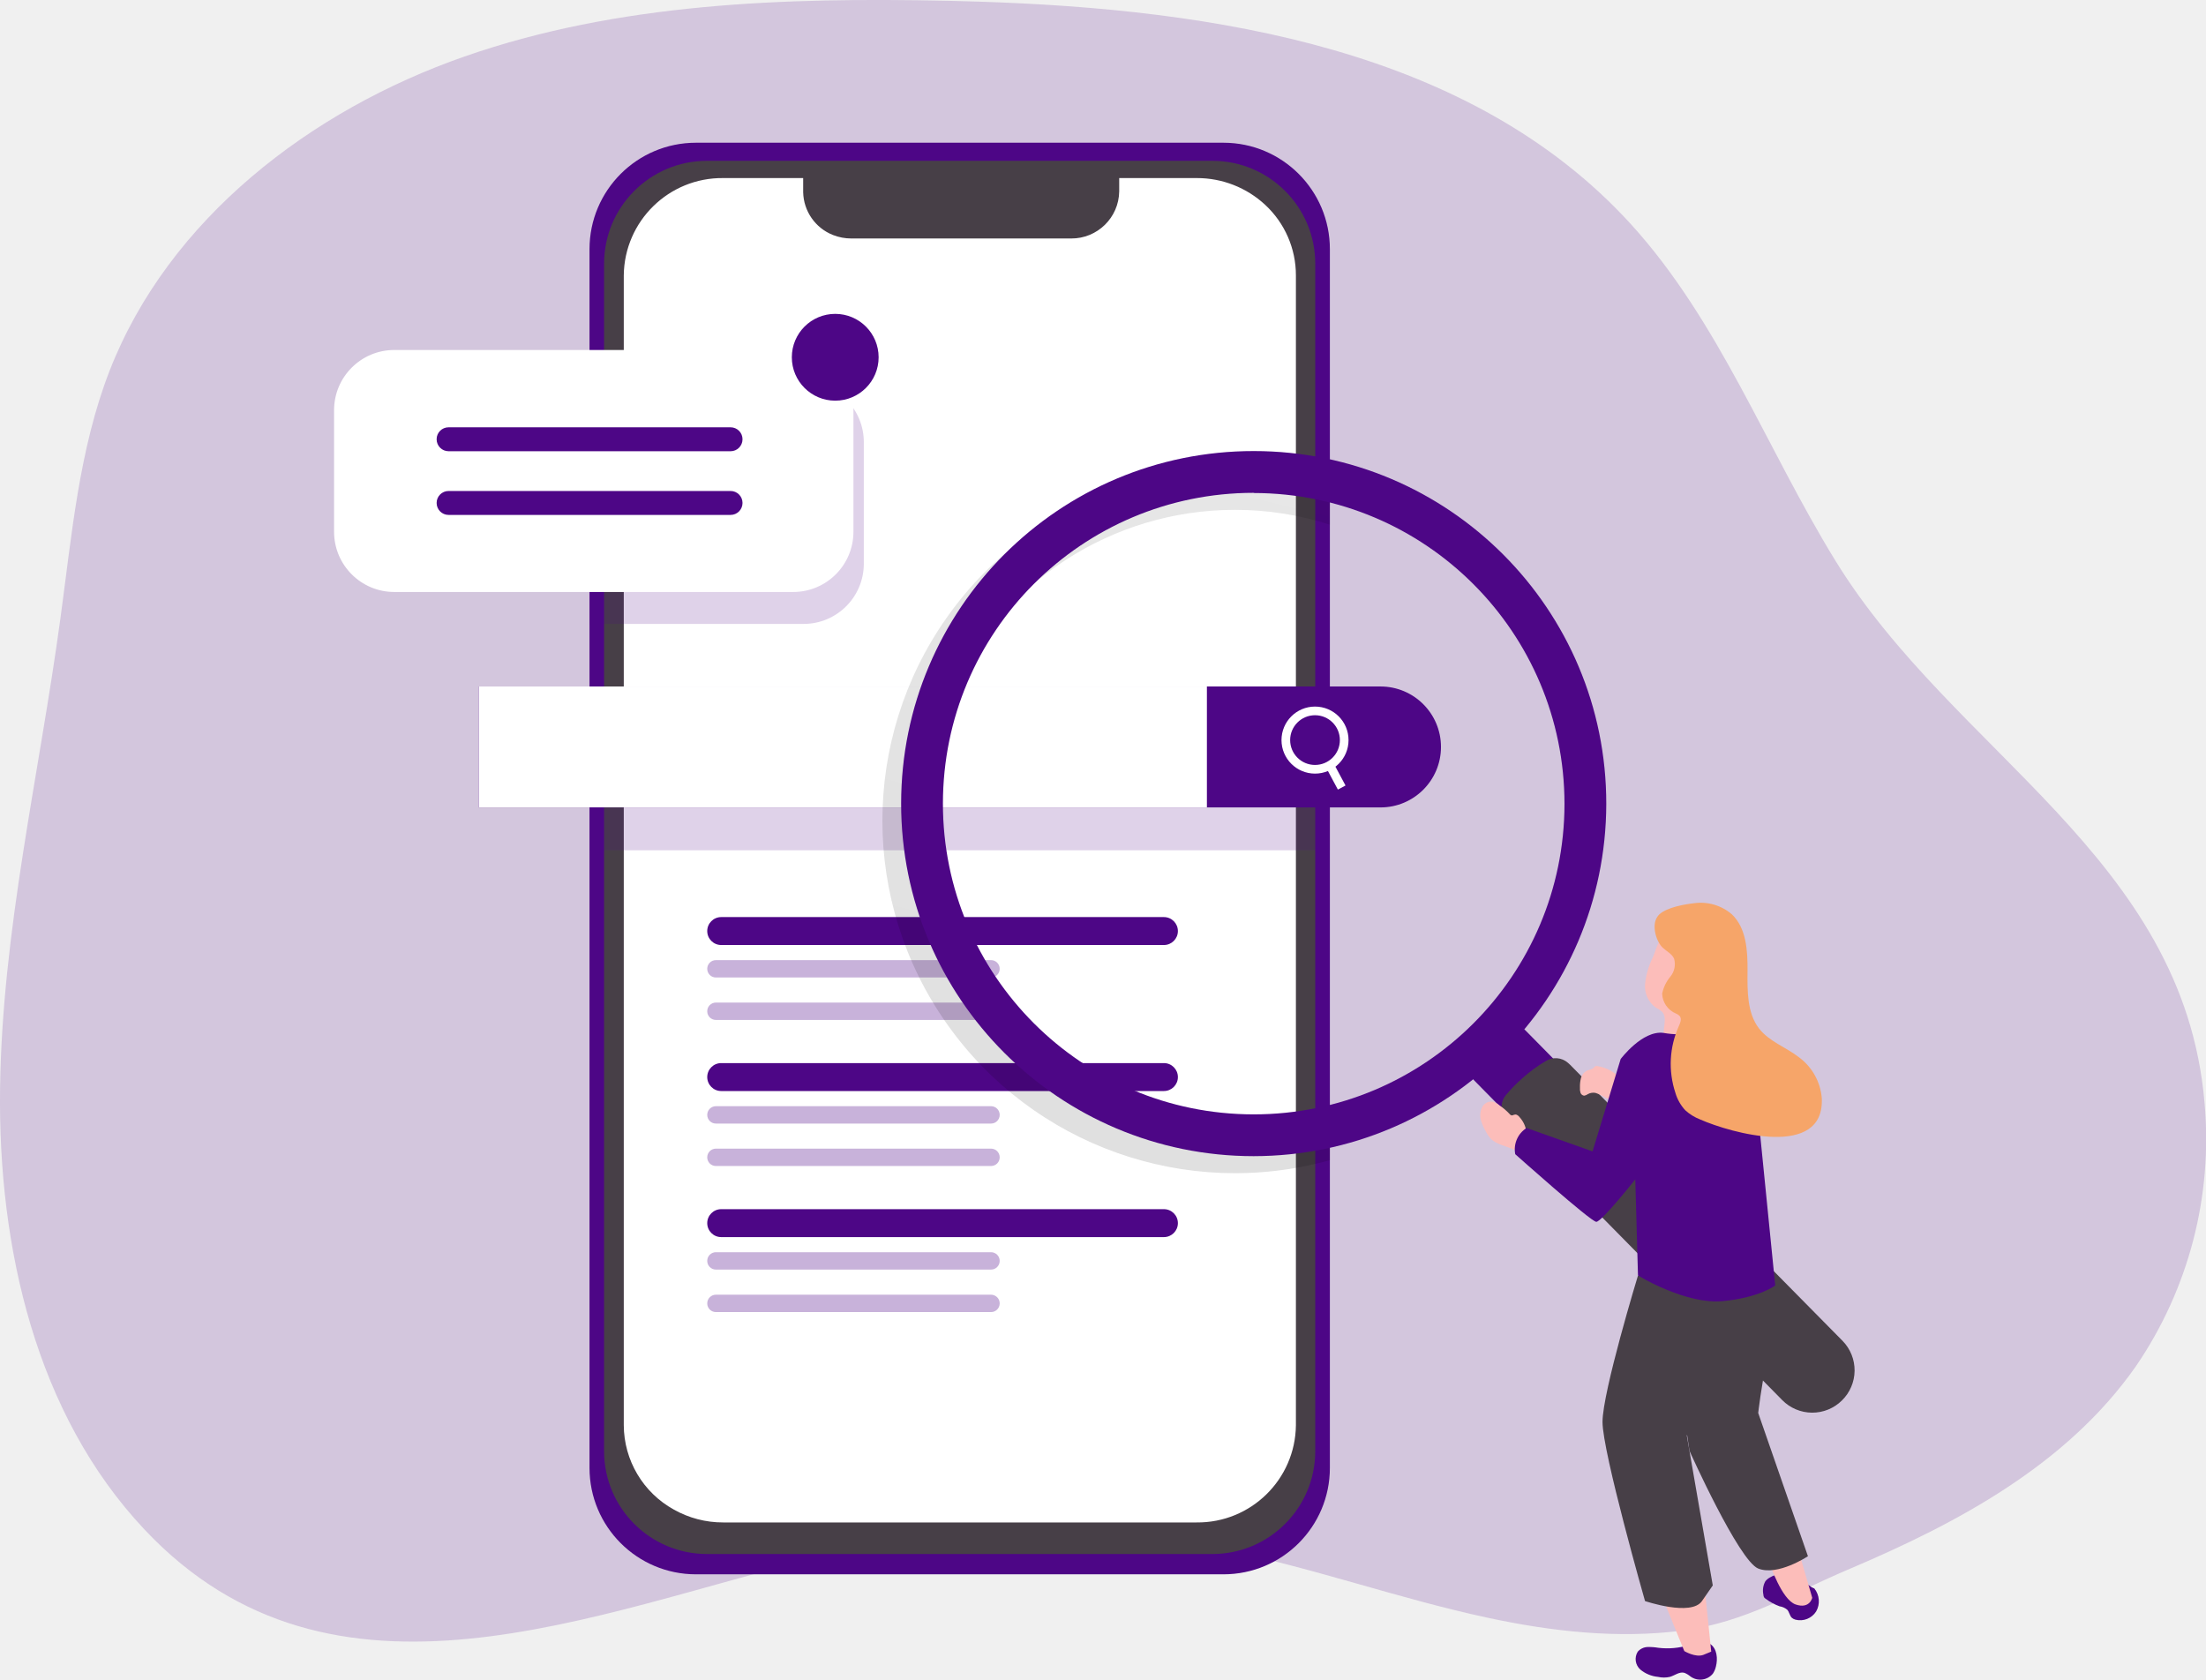
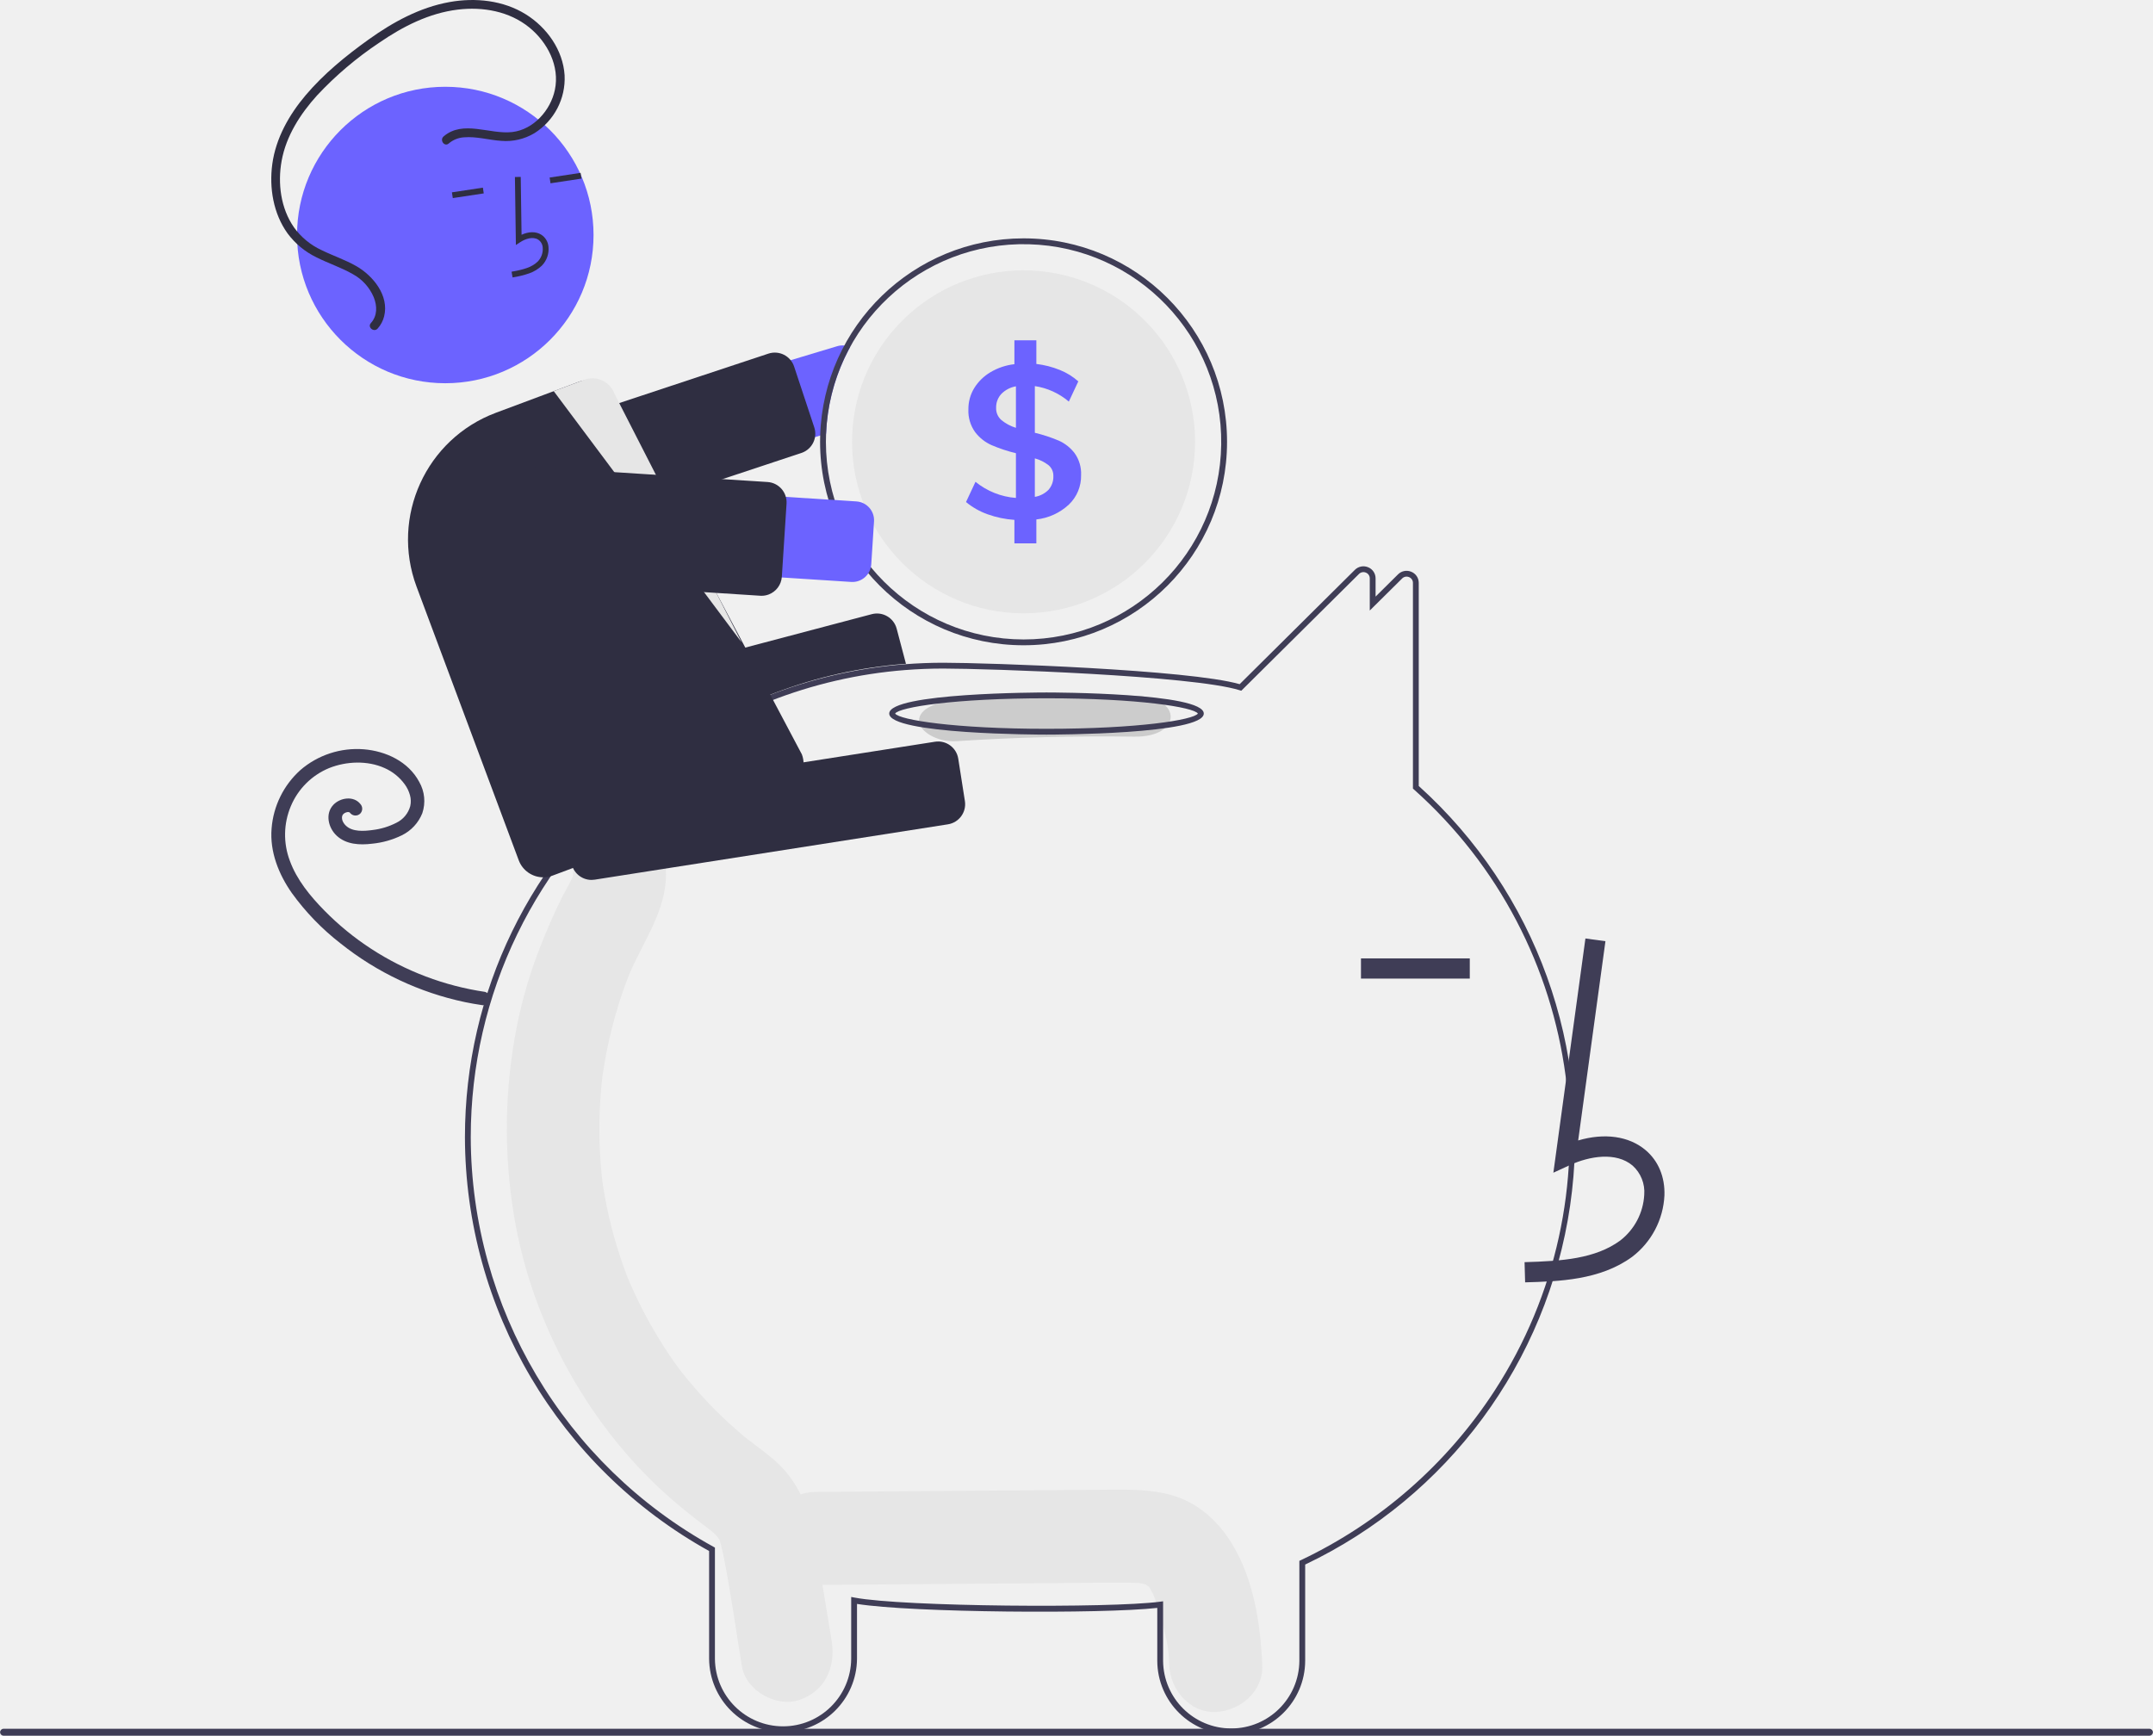
- <svg xmlns="http://www.w3.org/2000/svg" id="Layer_1" data-name="Layer 1" viewBox="0 0 369.53 281.38">
-   <defs>
-     <linearGradient id="linear-gradient" x1="157.8" y1="392.22" x2="326.3" y2="-282.82" gradientUnits="userSpaceOnUse">
-       <stop offset="0.01" />
-       <stop offset="0.08" stop-opacity="0.69" />
-       <stop offset="0.21" stop-opacity="0.32" />
-       <stop offset="1" stop-opacity="0" />
-     </linearGradient>
-   </defs>
-   <path d="M186.19,30.59c-1.72-.06-3.43-.1-5.13-.14-27.29-.57-55.14.35-80.91,9.34S50.63,67,40.72,92.4c-5.13,13.19-6.34,27.51-8.25,41.53-3.57,26.29-9.78,52.35-10.11,78.87s6,54.44,24.21,73.76c31.59,33.56,75.41,13.67,113,4.63a157.66,157.66,0,0,1,68-1.21c14.84,3,29.17,8.17,44,11.35,10.67,2.29,21.77,3.55,32.64,2.14,10.44-1.35,18.49-6.33,28-10.34,18.1-7.68,36.4-17.46,47.94-33.95A67.46,67.46,0,0,0,391.63,215c-3.55-41.16-42-58.44-61.85-90.79-11.56-18.8-19.44-40.12-34.31-56.42C268.79,38.59,226.05,31.86,186.19,30.59Z" transform="translate(-22.35 -30.32)" fill="#4d0686" opacity="0.18" style="isolation:isolate" />
-   <path d="M245.12,72.07V276.22a17.83,17.83,0,0,1-17.83,17.83H138.93a17.83,17.83,0,0,1-17.83-17.83V72.07a17.83,17.83,0,0,1,17.83-17.84h88.36A17.83,17.83,0,0,1,245.12,72.07Z" transform="translate(-22.35 -30.32)" fill="#4d0686" />
-   <rect x="101.19" y="26.94" width="119.13" height="233.39" rx="17.24" fill="#473f47" />
-   <path d="M239.43,76.45V269.06a16.47,16.47,0,0,1-16.63,16.3H143.49a16.71,16.71,0,0,1-8.27-2.16,16.22,16.22,0,0,1-8.38-14.14V76.45a16.48,16.48,0,0,1,16.65-16.3h13.4v2.37a7.89,7.89,0,0,0,5,7.17,8.32,8.32,0,0,0,3.05.58h36.84a8,8,0,0,0,8.05-7.88V60.15h13a16.77,16.77,0,0,1,11.49,4.52A16.1,16.1,0,0,1,239.43,76.45Z" transform="translate(-22.35 -30.32)" fill="#fff" />
-   <rect x="118.47" y="160.84" width="48.99" height="2.91" rx="1.45" fill="#4d0686" opacity="0.31" style="isolation:isolate" />
-   <rect x="118.47" y="167.95" width="48.99" height="2.91" rx="1.45" fill="#4d0686" opacity="0.31" style="isolation:isolate" />
-   <rect x="98.74" y="134.65" width="124.03" height="7.79" fill="#4d0686" opacity="0.18" style="isolation:isolate" />
-   <path d="M80.19,115H231.25a10.13,10.13,0,0,1,10.13,10.13v0a10.13,10.13,0,0,1-10.13,10.13H80.19a0,0,0,0,1,0,0V115A0,0,0,0,1,80.19,115Z" fill="#4d0686" />
-   <rect x="80.19" y="115" width="121.98" height="20.25" fill="#fff" />
-   <circle cx="220.28" cy="123.98" r="4.89" fill="none" stroke="#fff" stroke-miterlimit="10" stroke-width="1.45" />
-   <path d="M247.1,162.25l-2-3.73" transform="translate(-22.35 -30.32)" fill="none" stroke="#fff" stroke-miterlimit="10" stroke-width="1.45" />
-   <rect x="118.47" y="153.63" width="78.84" height="4.68" rx="2.34" fill="#4d0686" />
-   <rect x="118.47" y="185.31" width="48.99" height="2.91" rx="1.45" fill="#4d0686" opacity="0.31" style="isolation:isolate" />
-   <rect x="118.47" y="192.42" width="48.99" height="2.91" rx="1.45" fill="#4d0686" opacity="0.31" style="isolation:isolate" />
-   <rect x="118.47" y="178.09" width="78.84" height="4.68" rx="2.34" fill="#4d0686" />
-   <rect x="118.47" y="209.77" width="48.99" height="2.91" rx="1.45" fill="#4d0686" opacity="0.31" style="isolation:isolate" />
-   <rect x="118.47" y="216.89" width="48.99" height="2.91" rx="1.45" fill="#4d0686" opacity="0.31" style="isolation:isolate" />
-   <rect x="118.47" y="202.56" width="78.84" height="4.68" rx="2.34" fill="#4d0686" />
-   <g opacity="0.41">
-     <path d="M229.21,115.73a51.69,51.69,0,0,1,15.91,2.49v-7.31a59.06,59.06,0,1,0,0,113.76v-7.31a52.06,52.06,0,1,1-15.91-101.63Z" transform="translate(-22.35 -30.32)" fill="url(#linear-gradient)" />
-   </g>
-   <path d="M232.36,224A59.06,59.06,0,1,1,291.42,165,59.13,59.13,0,0,1,232.36,224Zm0-111.12A52.06,52.06,0,1,0,284.42,165,52.11,52.11,0,0,0,232.36,112.91Z" transform="translate(-22.35 -30.32)" fill="#4d0686" />
-   <path d="M312.35,252.45a6,6,0,0,1-4.28-1.79l-38.7-39.27a6,6,0,1,1,8.55-8.42l38.7,39.27a6,6,0,0,1-4.27,10.21Z" transform="translate(-22.35 -30.32)" fill="#4d0686" />
-   <path d="M330.89,264.93a7.06,7.06,0,0,1-10-.07l-45.56-46.24a5.88,5.88,0,0,1-.69-.82q-.18-.24-.33-.48a3.08,3.08,0,0,1,.28-3.54,26.38,26.38,0,0,1,2.89-2.94,24.64,24.64,0,0,1,3.86-2.81,3.11,3.11,0,0,1,3.63.31l0,0a4.1,4.1,0,0,1,.39.35L331,254.94A7.06,7.06,0,0,1,330.89,264.93Z" transform="translate(-22.35 -30.32)" fill="#473f47" />
-   <path d="M167.05,104.39v20.36A10.09,10.09,0,0,1,157,134.84H121.1V94.3H157A10.09,10.09,0,0,1,167.05,104.39Z" transform="translate(-22.35 -30.32)" fill="#4d0686" opacity="0.18" style="isolation:isolate" />
-   <rect x="55.96" y="58.63" width="87" height="40.54" rx="10.09" fill="#fff" />
-   <circle cx="139.91" cy="59.85" r="7.27" fill="#4d0686" />
-   <rect x="73.14" y="71.58" width="51.24" height="4.01" rx="2" fill="#4d0686" />
-   <rect x="73.14" y="82.25" width="51.24" height="4.01" rx="2" fill="#4d0686" />
-   <path d="M326.28,296.43a3.42,3.42,0,0,1,.3,3.83,3.17,3.17,0,0,1-3.46,1.39,1.53,1.53,0,0,1-.62-.32c-.37-.36-.43-1-.78-1.36a2.58,2.58,0,0,0-1.27-.56,9.08,9.08,0,0,1-2.31-1.25.91.91,0,0,1-.29-.26.92.92,0,0,1-.11-.43,3.21,3.21,0,0,1,.33-2.26,2.56,2.56,0,0,1,.76-.63,3.68,3.68,0,0,1,1.83-.55,4.76,4.76,0,0,1,1.47.34,11.26,11.26,0,0,1,3.68,1.84" transform="translate(-22.35 -30.32)" fill="#4d0686" />
-   <path d="M323.69,290.3l2.23,7.68s-.42,1.93-2.78,1.12-4.34-6.86-4.34-6.86Z" transform="translate(-22.35 -30.32)" fill="#fcbdba" />
-   <path d="M300.15,306.36a9.44,9.44,0,0,0-1.84-.13,2.28,2.28,0,0,0-1.62.78,2.35,2.35,0,0,0,.44,3,5.43,5.43,0,0,0,2.95,1.22,4.49,4.49,0,0,0,2,0c.83-.24,1.62-.93,2.45-.67a3.85,3.85,0,0,1,1,.61,2.76,2.76,0,0,0,3.74-.47,3.55,3.55,0,0,0,.51-1.18c.35-1.33.19-3-.91-3.77-1.3-.93-2.31-.29-3.56.14A12.35,12.35,0,0,1,300.15,306.36Z" transform="translate(-22.35 -30.32)" fill="#4d0686" />
-   <path d="M301.23,298.91l3.26,8s1.87,1.13,3.2.63L309,307l-1.15-11.17Z" transform="translate(-22.35 -30.32)" fill="#fcbdba" />
-   <path d="M277,217.59c-.22-.29-.51-.61-.86-.56s-.41.19-.62.13a.64.64,0,0,1-.32-.25,10.08,10.08,0,0,0-1.65-1.41,2.89,2.89,0,0,0-1.28-.65,1.75,1.75,0,0,0-1.67,1,3,3,0,0,0-.21,2,7.44,7.44,0,0,0,.8,1.91A5.68,5.68,0,0,0,272,221c1,1.09,2.66,1.27,4,1.94a1.14,1.14,0,0,0,.47.16.92.92,0,0,0,.67-.49,5.13,5.13,0,0,0,.91-2.5A4.37,4.37,0,0,0,277,217.59Z" transform="translate(-22.35 -30.32)" fill="#fcbdba" />
-   <path d="M290,208.92a.66.66,0,0,0-.48.05,1.2,1.2,0,0,0-.22.23c-.28.3-.74.31-1.12.48a1.94,1.94,0,0,0-1,1.23,5.72,5.72,0,0,0-.17,1.61,2.21,2.21,0,0,0,.09.85.74.74,0,0,0,.62.5,1.53,1.53,0,0,0,.63-.27,1.88,1.88,0,0,1,1.25-.2,6.9,6.9,0,0,1,1.56.73,1.61,1.61,0,0,0,1.64,0,2,2,0,0,0,.51-.72c.45-1,1-2.11,0-2.92A6.79,6.79,0,0,0,290,208.92Z" transform="translate(-22.35 -30.32)" fill="#fcbdba" />
-   <path d="M319.72,245.67a112.32,112.32,0,0,1-1.41,12.55c-.9,4.12-1.44,8.8-1.44,8.8l8.33,24s-5.07,3.37-8.33,2.06-11.51-19.71-11.51-19.71l-3.14-20.93,8.31-9.54Z" transform="translate(-22.35 -30.32)" fill="#473f47" />
-   <path d="M296.73,244s-5.94,19.47-5.94,24.53,7.12,30,7.12,30,7.73,2.62,9.54,0l1.81-2.62-4.35-25.1s6.16-13.1,7.25-16.47a36.45,36.45,0,0,0,1.41-6.37Z" transform="translate(-22.35 -30.32)" fill="#473f47" />
-   <path d="M299.23,190.67a13.15,13.15,0,0,0-1.31,4.43,4.41,4.41,0,0,0,1.77,4,4.84,4.84,0,0,1,1.05.68c1.12,1.14-.16,3.21.48,4.69a2.21,2.21,0,0,0,2.76,1,3.68,3.68,0,0,0,2-2.43,11.32,11.32,0,0,0,.38-3.29l.11-6.61a8.46,8.46,0,0,0-.67-4.31,4.29,4.29,0,0,0-4-2.16C300.26,187,299.79,189.38,299.23,190.67Z" transform="translate(-22.35 -30.32)" fill="#fcbdba" />
-   <path d="M276.17,223.67S288.85,235,289.75,235s6.53-7.12,6.53-7.12l.45,16.11a37.41,37.41,0,0,0,4.88,2.42c2.74,1.12,6.21,2.16,9.24,1.88,6.16-.56,8.87-2.62,8.87-2.62l-3.79-37.94s-7.18-5.17-9.63-4.38a15.12,15.12,0,0,1-5.31,0c-3.54-.46-7.16,4.38-7.16,4.38l-4.71,15.47-11.05-3.92A4.24,4.24,0,0,0,276.17,223.67Z" transform="translate(-22.35 -30.32)" fill="#4d0686" />
-   <path d="M300.3,183.5c1.33-1.21,4.34-1.71,5.81-1.87a8,8,0,0,1,6.35,1.86c2.4,2.28,2.65,6,2.62,9.42S315,200,317,202.6c1.72,2.22,4.53,3.14,6.72,4.85a9.48,9.48,0,0,1,3.8,6.82c.51,10.28-15.19,5.87-20.38,3.58a7.93,7.93,0,0,1-2.49-1.54A7.31,7.31,0,0,1,303,213.4a15.43,15.43,0,0,1,.58-11.2c.24-.52.5-1.17.17-1.63a1.71,1.71,0,0,0-.66-.46,3.75,3.75,0,0,1-2.31-3.33,6.46,6.46,0,0,1,1.38-2.86,3.29,3.29,0,0,0,.62-3c-.36-.81-1.22-1.21-1.86-1.8-1.12-1-1.93-3.69-1-5.13A2.55,2.55,0,0,1,300.3,183.5Z" transform="translate(-22.35 -30.32)" fill="#f6a569" />
+ <svg xmlns="http://www.w3.org/2000/svg" id="b5c524f0-66c4-4225-a3aa-c25cef687e0c" data-name="Layer 1" width="740.675" height="597.175" viewBox="0 0 740.675 597.175">
+   <path d="M651.612,679.719c-5.122-7.172-12.055-12.419-20.771-14.383-7.601-1.713-15.416-1.421-23.142-1.361l-97.692.753c-8.367.065-16.389,7.313-16,16,.386,8.614,7.032,16.069,16,16q42.926-.331,85.851-.662c6.747-.052,13.497-.174,20.244-.152,1.515.005,3.024.085,4.538.102.367.004.631.001.818-.007.047.014.086.027.147.044.79.217,1.6.366,2.394.572-.278.008.515.503.914.671.055.108.171.299.366.595.272.51,1.077,2.059,1.11,2.01a71.762,71.762,0,0,1,2.987,9.393c1.859,7.047,2.268,8.52,2.536,15.132.338,8.352,7.117,16.398,16,16,8.379-.375,16.363-7.042,16-16C663.3,709.333,660.651,692.377,651.612,679.719Z" transform="translate(-229.6623 -151.4124)" fill="#e6e6e6" />
+   <path d="M515.749,715.825c-1.835-11.12-3.635-22.246-5.505-33.36-1.898-11.274-5.774-21.598-14.548-28.997-2.344-1.977-4.775-3.823-7.216-5.663-.858-.647-1.715-1.295-2.563-1.956-.051-.04-.083-.064-.127-.099-.093-.08-.205-.176-.355-.303-3.657-3.095-7.19-6.327-10.556-9.763q-4.483-4.577-8.575-9.545-1.022-1.241-2.019-2.504c-.114-.145-.729-.94-1.135-1.459-.377-.519-1.066-1.457-1.182-1.621q-1.164-1.646-2.286-3.322a156.126,156.126,0,0,1-13.187-24.115q-.547-1.251-1.068-2.517c-.093-.258-.214-.588-.374-1.029-.741-2.038-1.481-4.074-2.159-6.137q-2.16-6.571-3.714-13.336-.768-3.34-1.383-6.715-.317-1.735-.593-3.478c-.03-.193-.21-1.446-.316-2.154-.078-.712-.224-1.972-.243-2.166q-.176-1.756-.312-3.516-.307-3.96-.415-7.933-.185-7.061.253-14.122c.166-2.645.402-5.282.693-7.915.018-.162.031-.29.044-.406.018-.118.038-.251.062-.417.215-1.455.442-2.908.695-4.356a159.294,159.294,0,0,1,3.739-16.313q1.088-3.809,2.363-7.555.568-1.663,1.173-3.314c-.026.071,1.182-3.016,1.198-3.119,4.795-11.329,12.638-21.657,12.648-34.526.007-8.713-7.364-17.06-16-16.657a16.625,16.625,0,0,0-16,16.657c0,.196-.001.363-.001.525-.081.271-.148.498-.208.698-.935,2.032-2.081,3.963-3.107,5.944-2.811,5.423-5.209,11.025-7.488,16.708a159.825,159.825,0,0,0-8.529,28.628,182.098,182.098,0,0,0-.968,65.04c6.204,37.813,26.662,74.009,55.103,98.339,2.468,2.111,4.997,4.152,7.549,6.151,1.056.827,2.121,1.639,3.191,2.446.506.381,2.602,2.034,1.68,1.233,1.982,1.692,2.817,2.543,3.326,3.789.074.288.174.678.311,1.211.359,1.405.7,2.808.983,4.233,2.476,12.451,4.196,25.112,6.264,37.644,1.421,8.611,12.022,14.215,19.682,11.634C513.49,733.312,517.272,725.051,515.749,715.825Z" transform="translate(-229.6623 -151.4124)" fill="#e6e6e6" />
+   <path d="M653.23,748.12a25.374,25.374,0,0,1-25.44-25.25V704.619c-19.109,2.139-84.543,1.644-103.3-1.37v18.892a25.441,25.441,0,0,1-50.88,0v-37.092a163.307,163.307,0,0,1-84-142.388c0-49.83,22.583-96.314,61.959-127.534a164.075,164.075,0,0,1,89.323-35.173c4.427-.347,8.881-.523,13.239-.523,15.352,0,84.619,2.372,101.998,7.372L695.756,347.48a4.16,4.16,0,0,1,4.55-.907,4.1,4.1,0,0,1,2.584,3.847v6.252l7.716-7.642a4.151,4.151,0,0,1,4.546-.908,4.102,4.102,0,0,1,2.587,3.848v69.865a162.759,162.759,0,0,1-39.07,267.866v33.169A25.374,25.374,0,0,1,653.23,748.12ZM629.79,702.351v20.52a23.441,23.441,0,0,0,46.88,0V688.438l.571-.271a162.456,162.456,0,0,0,66.531-58.182,160.325,160.325,0,0,0-27.699-206.96l-.332-.298V351.97a2.103,2.103,0,0,0-1.342-1.996,2.149,2.149,0,0,0-2.381.473l-11.127,11.021V350.42a2.103,2.103,0,0,0-1.342-1.996,2.154,2.154,0,0,0-2.385.477l-40.476,40.164-.575-.18c-16.156-5.057-86.513-7.454-101.982-7.454-4.306,0-8.707.174-13.082.517a162.075,162.075,0,0,0-88.237,34.746c-38.895,30.838-61.202,76.751-61.202,125.967A161.315,161.315,0,0,0,475.094,683.585l.516.286v38.27a23.441,23.441,0,0,0,46.88,0V700.854l1.185.223c16.856,3.171,87.832,3.671,104.985,1.421Z" transform="translate(-229.6623 -151.4124)" fill="#3f3d56" />
+   <path d="M517.66,270.53,406.92,303.81a13.882,13.882,0,0,0,7.99,26.59l96.91-29.13,2.03-.61a67.517,67.517,0,0,1,8.29-29.86,6.165,6.165,0,0,0-2-.52A6.367,6.367,0,0,0,517.66,270.53Z" transform="translate(-229.6623 -151.4124)" fill="#6c63ff" />
+   <path d="M412.995,337.495a7.013,7.013,0,0,1-6.638-4.801l-6.925-20.896a6.999,6.999,0,0,1,4.443-8.847l90.131-29.87a7,7,0,0,1,8.847,4.442l6.925,20.896a6.976,6.976,0,0,1-4.193,8.759q-.125.047-.252.088l-90.129,29.869A7.003,7.003,0,0,1,412.995,337.495Z" transform="translate(-229.6623 -151.4124)" fill="#2f2e41" />
+   <path d="M581.79,233.42a70.031,70.031,0,0,0-69.97,67.85c-.02.71-.03,1.43-.03,2.15a70,70,0,1,0,70-70Zm0,138a68.071,68.071,0,0,1-68-68q0-1.395.06-2.76A67.998,67.998,0,1,1,581.79,371.42Z" transform="translate(-229.6623 -151.4124)" fill="#3f3d56" />
+   <path d="M640.79,303.42a59,59,0,0,1-118,0c0-1.87.09-3.71.26-5.53A59,59,0,0,1,640.79,303.42Z" transform="translate(-229.6623 -151.4124)" fill="#e6e6e6" />
+   <path d="M599.36,307.34a14.048,14.048,0,0,0-5.47-4.33,53.139,53.139,0,0,0-8.22-2.7V284.25a23.396,23.396,0,0,1,11.69,5.33l3.26-6.95a21.561,21.561,0,0,0-6.36-3.93,31.259,31.259,0,0,0-8.07-2.07v-8.14h-7.55v8.22a20.672,20.672,0,0,0-8.25,2.77,16.399,16.399,0,0,0-5.59,5.48,13.771,13.771,0,0,0-1.99,7.29,12.463,12.463,0,0,0,2.29,7.8,14.51,14.51,0,0,0,5.7,4.52,52.692,52.692,0,0,0,8.36,2.77v15.39A24.988,24.988,0,0,1,565.25,317.18l-3.26,6.96a24.58,24.58,0,0,0,7.44,4.22,34.161,34.161,0,0,0,9.21,1.92v8.07h7.55v-8.22a19.538,19.538,0,0,0,11.21-5.14,13.59,13.59,0,0,0,4.18-10.1A12.055,12.055,0,0,0,599.36,307.34Zm-20.2-8.73a14.499,14.499,0,0,1-5.03-2.7,5.32,5.32,0,0,1-1.78-4.18,6.726,6.726,0,0,1,1.82-4.81,9.202,9.202,0,0,1,4.99-2.59Zm11.25,21.28a8.557,8.557,0,0,1-4.74,2.47V309.12a13.24,13.24,0,0,1,4.74,2.37,4.658,4.658,0,0,1,1.63,3.7A6.804,6.804,0,0,1,590.41,319.89Z" transform="translate(-229.6623 -151.4124)" fill="#6c63ff" />
+   <path d="M416.209,422.184a7.023,7.023,0,0,1-6.775-5.216l-3.77-14.27a7.004,7.004,0,0,1,4.975-8.551l118.941-31.43a7.015,7.015,0,0,1,8.551,4.985l3.194,12.09-.598.046a160.163,160.163,0,0,0-84.108,31.871l-.173.084-38.46,10.16A6.963,6.963,0,0,1,416.209,422.184Z" transform="translate(-229.6623 -151.4124)" fill="#2f2e41" />
+   <path d="M396.51,492.671a98.108,98.108,0,0,1-39.122-14.792A95.527,95.527,0,0,1,341.214,464.65c-4.828-4.924-9.447-10.521-11.838-17.079a25.299,25.299,0,0,1,.331-18.769,24.334,24.334,0,0,1,13.169-13.126c5.99-2.389,13.226-2.644,19.055-.028a17.089,17.089,0,0,1,6.964,5.606,11.435,11.435,0,0,1,1.81,3.758,7.674,7.674,0,0,1,.09,3.759,9.016,9.016,0,0,1-4.774,5.723,24.068,24.068,0,0,1-8.152,2.486c-2.86.39-6.969.745-9.268-1.551a4.669,4.669,0,0,1-1.093-1.611,3.114,3.114,0,0,1-.172-1.458c-.034.217.139-.472.129-.445-.036.102-.194.35.03-.031a3.397,3.397,0,0,1,.233-.363c-.076.098-.243.262.055-.019a1.962,1.962,0,0,1,.914-.564c.138-.04.279-.072.418-.11.353-.096-.352.005.009-.006.139-.004.28-.001.419-.007.354-.016-.349-.097-.01-.011.132.033.262.065.392.106.282.089-.2-.207-.009.014.224.259-.235-.252.019-.001a4.624,4.624,0,0,1,.358.394,2.359,2.359,0,0,0,3.315,0,2.399,2.399,0,0,0,0-3.315c-2.311-2.865-6.877-2.157-9.215.264-2.982,3.088-1.801,7.983,1.1,10.678,3.284,3.051,7.934,3.263,12.158,2.751a29.817,29.817,0,0,0,10.269-2.902,14.398,14.398,0,0,0,7.024-7.588,13.174,13.174,0,0,0-1.056-10.769c-3.729-7.011-11.452-10.606-19.084-11.228a29.812,29.812,0,0,0-21.819,7.163,30.154,30.154,0,0,0-9.888,20.075c-.666,7.996,2.436,15.761,6.959,22.214a84.627,84.627,0,0,0,16.779,17.353,102.473,102.473,0,0,0,42.812,20.191q2.792.577,5.615.988a2.421,2.421,0,0,0,2.883-1.637,2.361,2.361,0,0,0-1.637-2.883Z" transform="translate(-229.6623 -151.4124)" fill="#3f3d56" />
+   <path d="M619.895,390.794q-30.663-.433-61.133,1.556c-6.943.453-12.951,2.907-12.951,7.032,0,3.449,5.96,7.489,12.951,7.032q30.454-1.989,61.133-1.556C636.569,405.094,636.559,391.029,619.895,390.794Z" transform="translate(-229.6623 -151.4124)" fill="#ccc" />
+   <path d="M589.682,404.162c-2.209,0-54.106-.083-54.106-7.251,0-7.168,51.896-7.25,54.106-7.25s54.106.083,54.106,7.25C643.787,404.079,591.891,404.162,589.682,404.162Zm-52.076-7.251c1.42,2.173,20.496,5.251,52.076,5.251s50.656-3.078,52.076-5.251c-1.42-2.173-20.496-5.25-52.076-5.25S539.025,394.738,537.605,396.911Z" transform="translate(-229.6623 -151.4124)" fill="#3f3d56" />
+   <path d="M754.336,592.612c11.488-.319,25.786-.718,36.801-8.764a28.262,28.262,0,0,0,11.121-21.103c.225-6.355-2.071-11.901-6.465-15.614-5.753-4.861-14.154-6.002-23.207-3.341l9.38-68.548-6.886-.943L764.052,554.885l5.75-2.639c6.666-3.058,15.817-4.614,21.504.192a12.215,12.215,0,0,1,4.006,10.062,21.361,21.361,0,0,1-8.275,15.735c-8.572,6.261-19.969,7.069-32.895,7.43Z" transform="translate(-229.6623 -151.4124)" fill="#3f3d56" />
+   <rect x="468.203" y="329.741" width="37.432" height="6.95" fill="#3f3d56" />
+   <path d="M433.148,454.15a7.012,7.012,0,0,1-6.904-5.917L423.959,433.651a7.008,7.008,0,0,1,5.832-8L551.322,406.609a7.007,7.007,0,0,1,7.999,5.832l2.285,14.582a7.007,7.007,0,0,1-5.832,8l-121.531,19.042A7.096,7.096,0,0,1,433.148,454.15Z" transform="translate(-229.6623 -151.4124)" fill="#2f2e41" />
+   <circle cx="153.189" cy="80.855" r="51" fill="#6c63ff" />
+   <path d="M411.727,245.463a12.095,12.095,0,0,0,4.367-2.676,8.133,8.133,0,0,0,2.255-6.483,5.472,5.472,0,0,0-2.512-4.164c-1.846-1.135-4.285-1.092-6.747.049l-.284-19.908-2.0.028.334,23.404,1.522-.998c1.765-1.156,4.302-1.994,6.127-.872a3.514,3.514,0,0,1,1.573,2.69,6.146,6.146,0,0,1-1.676,4.834c-2.168,2.151-5.377,2.872-9.039,3.531l.354,1.968A32.963,32.963,0,0,0,411.727,245.463Z" transform="translate(-229.6623 -151.4124)" fill="#2f2e41" />
+   <rect x="418.838" y="211.679" width="10.772" height="2" transform="translate(-256.7253 -85.49311) rotate(-8.61162)" fill="#2f2e41" />
+   <rect x="385.221" y="216.769" width="10.772" height="2" transform="translate(-257.8664 -90.46937) rotate(-8.61162)" fill="#2f2e41" />
+   <path d="M416.555,453.258a9.03,9.03,0,0,1-8.434-5.855L372.957,353.235a46.532,46.532,0,0,1,27.284-59.802L428.833,282.756a8.958,8.958,0,0,1,6.878.239,8.832,8.832,0,0,1,4.675,4.986L505.523,410.964a9.002,9.002,0,0,1-5.257,11.638L419.7,452.687A8.976,8.976,0,0,1,416.555,453.258Z" transform="translate(-229.6623 -151.4124)" fill="#2f2e41" />
+   <path d="M420.158,285.995l64.629,86.426L441.056,286.902a8.079,8.079,0,0,0-10.349-4.846Z" transform="translate(-229.6623 -151.4124)" fill="#e6e6e6" />
+   <path d="M522.49,351.63l-115.395-7.433a13.879,13.879,0,1,1,1.784-27.701l115.395,7.433a6.499,6.499,0,0,1,6.069,6.904l-.949,14.729a6.501,6.501,0,0,1-6.905,6.069Z" transform="translate(-229.6623 -151.4124)" fill="#6c63ff" />
+   <path d="M491.655,356.395q-.229,0-.458-.015h-0l-94.756-6.104a6.999,6.999,0,0,1-6.536-7.435l1.62-25.158a7,7,0,0,1,7.436-6.535l94.756,6.103a7.008,7.008,0,0,1,6.535,7.435l-1.62,25.159a7.019,7.019,0,0,1-4.546,6.111A6.926,6.926,0,0,1,491.655,356.395Z" transform="translate(-229.6623 -151.4124)" fill="#2f2e41" />
+   <path d="M382.267,198.353c6.709-5.77,15.923-.608,23.617-1.512,7.361-.865,13.174-7.468,14.659-14.482,1.732-8.184-2.516-16.383-8.777-21.486-6.857-5.589-15.952-7.193-24.57-6.159-9.878,1.185-18.911,5.789-27.017,11.359a121.85,121.85,0,0,0-21.442,18.169c-5.751,6.352-10.624,13.923-12.18,22.47-1.414,7.768-.334,16.375,4.258,22.955a24.205,24.205,0,0,0,9.474,7.805c3.937,1.933,8.138,3.316,11.952,5.502,5.768,3.305,11.374,10.159,9.567,17.291a9.793,9.793,0,0,1-2.226,4.19c-1.291,1.433-3.619-.461-2.325-1.897,2.273-2.523,2.183-5.888.972-8.9a16.272,16.272,0,0,0-7.233-7.954c-3.993-2.283-8.401-3.692-12.494-5.772a27.023,27.023,0,0,1-9.911-8.214c-4.898-6.807-6.363-15.666-5.253-23.861,1.202-8.868,5.759-16.927,11.471-23.68,6.216-7.349,13.852-13.571,21.652-19.159,8.37-5.997,17.617-11.067,27.85-12.9,8.87-1.59,18.485-.611,26.241,4.223,7.24,4.512,12.792,12.274,13.344,20.947a22.235,22.235,0,0,1-10.376,19.942,19.101,19.101,0,0,1-11.41,2.643c-4.262-.273-8.527-1.578-12.816-1.215a8.941,8.941,0,0,0-5.268,2.128c-1.466,1.261-3.213-1.181-1.759-2.431Z" transform="translate(-229.6623 -151.4124)" fill="#2f2e41" />
+   <path d="M969.147,748.588H230.853a1.191,1.191,0,0,1,0-2.381H969.147a1.191,1.191,0,0,1,0,2.381Z" transform="translate(-229.6623 -151.4124)" fill="#3f3d56" />
</svg>
